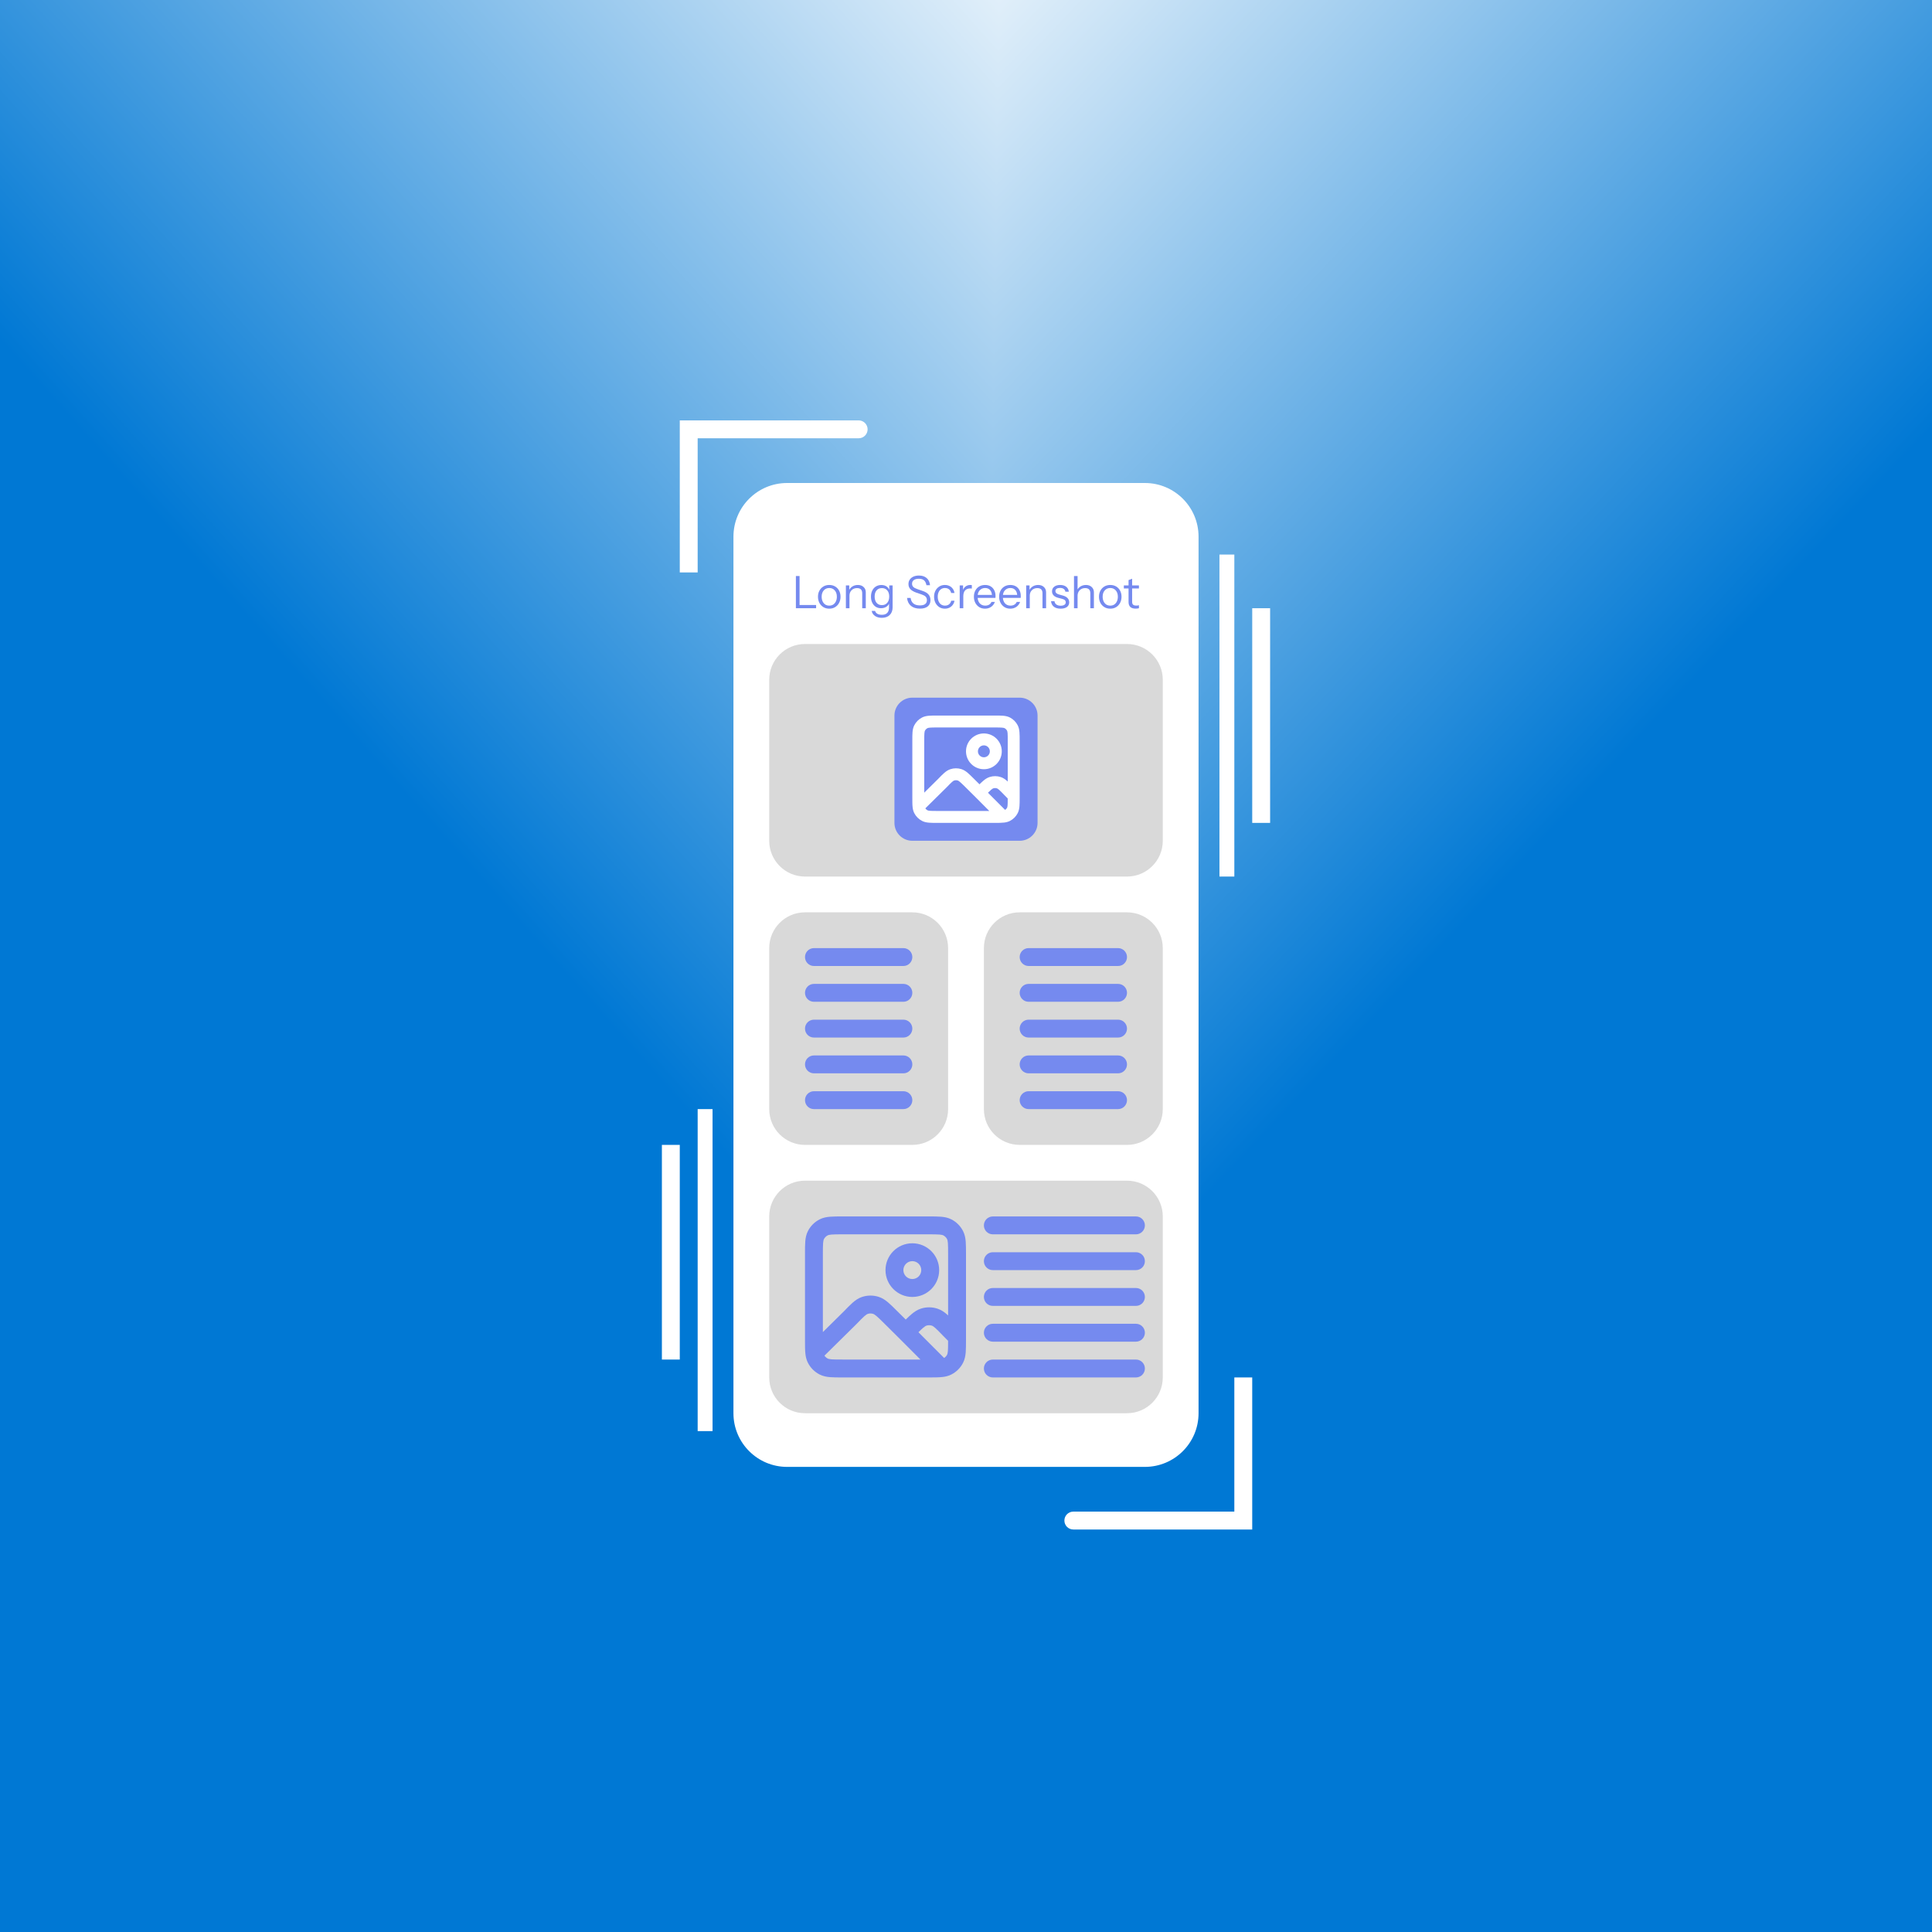
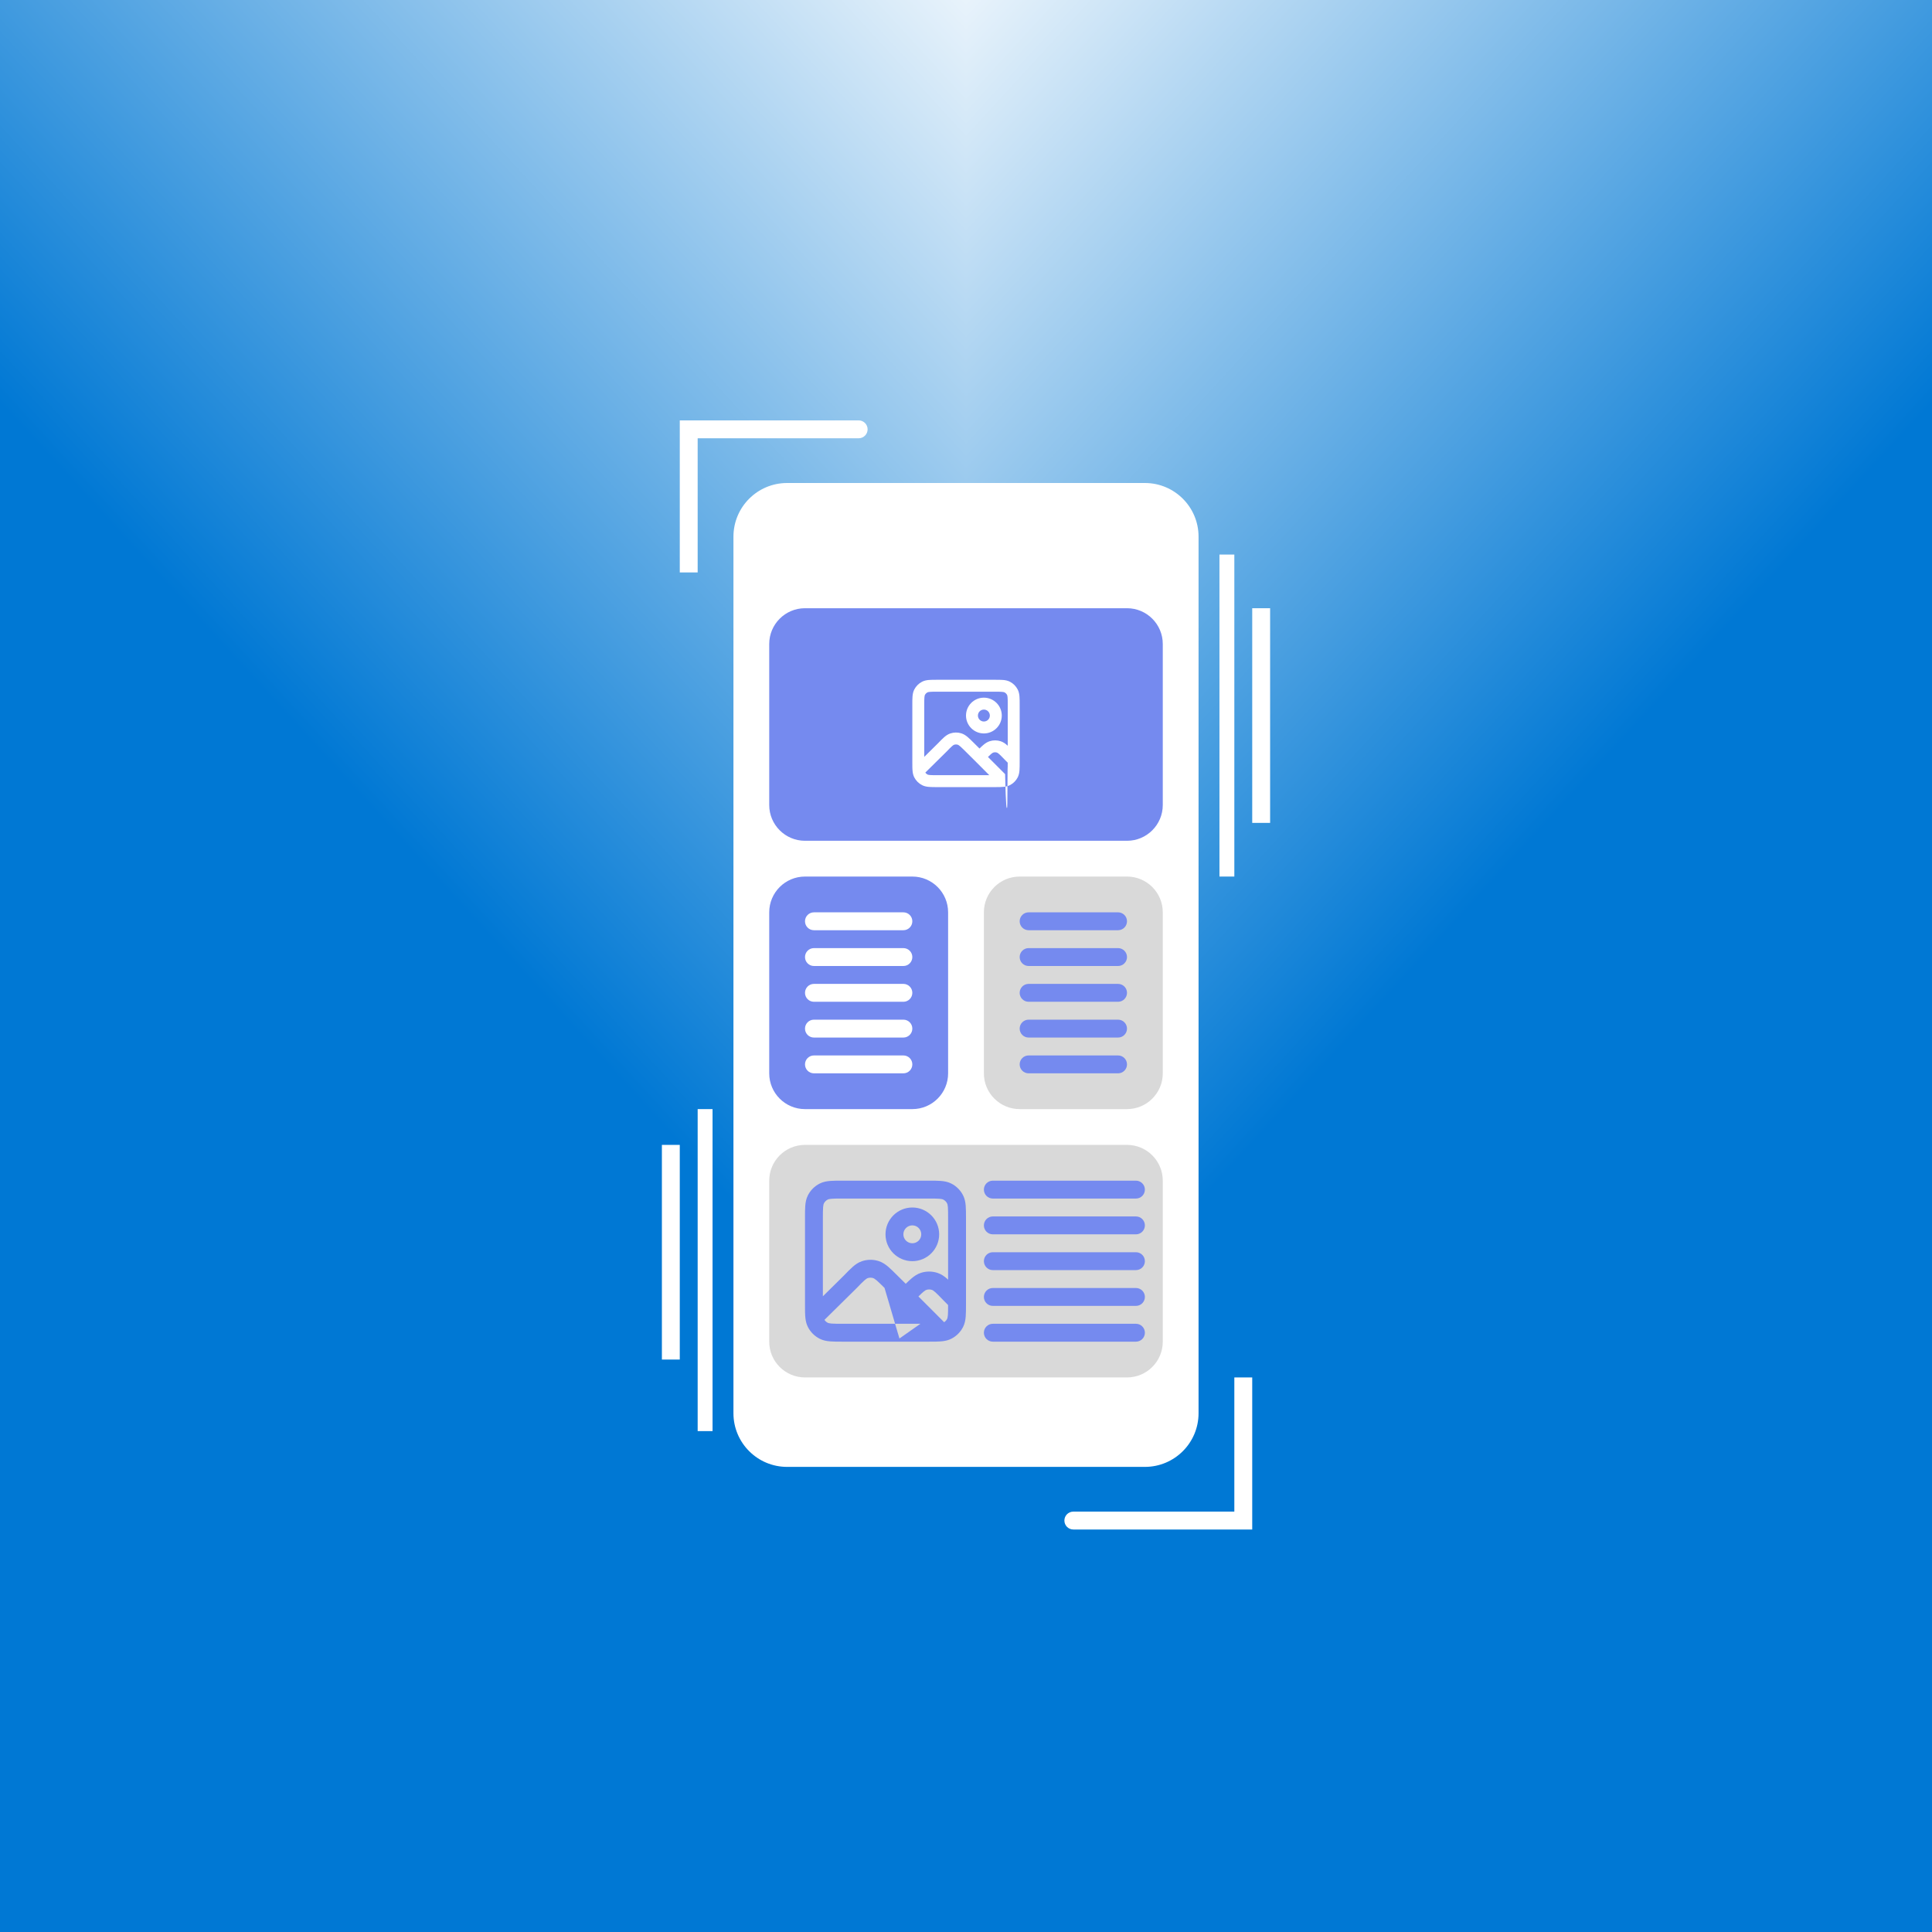
<svg xmlns="http://www.w3.org/2000/svg" width="108" height="108" viewBox="0 0 108 108" fill="none">
  <g id="Long screnshot">
    <g clip-path="url(#paint0_diamond_2039_327_clip_path)" data-figma-skip-parse="true">
-       <g transform="matrix(-0.00199999 0.14 -0.128425 -0.00183464 56 -11)">
-         <rect x="0" y="0" width="862.783" height="442.636" fill="url(#paint0_diamond_2039_327)" opacity="1" shape-rendering="crispEdges" />
-         <rect x="0" y="0" width="862.783" height="442.636" transform="scale(1 -1)" fill="url(#paint0_diamond_2039_327)" opacity="1" shape-rendering="crispEdges" />
-         <rect x="0" y="0" width="862.783" height="442.636" transform="scale(-1 1)" fill="url(#paint0_diamond_2039_327)" opacity="1" shape-rendering="crispEdges" />
-         <rect x="0" y="0" width="862.783" height="442.636" transform="scale(-1)" fill="url(#paint0_diamond_2039_327)" opacity="1" shape-rendering="crispEdges" />
+       <g transform="matrix(-8.05774e-09 0.137 -0.125673 -8.43806e-09 54 -8)">
+         <rect x="0" y="0" width="854.015" height="437.643" fill="url(#paint0_diamond_2039_327)" opacity="1" shape-rendering="crispEdges" />
+         <rect x="0" y="0" width="854.015" height="437.643" transform="scale(1 -1)" fill="url(#paint0_diamond_2039_327)" opacity="1" shape-rendering="crispEdges" />
+         <rect x="0" y="0" width="854.015" height="437.643" transform="scale(-1 1)" fill="url(#paint0_diamond_2039_327)" opacity="1" shape-rendering="crispEdges" />
+         <rect x="0" y="0" width="854.015" height="437.643" transform="scale(-1)" fill="url(#paint0_diamond_2039_327)" opacity="1" shape-rendering="crispEdges" />
      </g>
    </g>
-     <rect width="108" height="108" data-figma-gradient-fill="{&quot;type&quot;:&quot;GRADIENT_DIAMOND&quot;,&quot;stops&quot;:[{&quot;color&quot;:{&quot;r&quot;:1.0,&quot;g&quot;:1.0,&quot;b&quot;:1.0,&quot;a&quot;:1.0},&quot;position&quot;:0.0},{&quot;color&quot;:{&quot;r&quot;:0.0,&quot;g&quot;:0.47058823704719543,&quot;b&quot;:0.83137255907058716,&quot;a&quot;:1.0},&quot;position&quot;:0.65324234962463379}],&quot;transform&quot;:{&quot;m00&quot;:-3.9999876022338867,&quot;m01&quot;:-256.85021972656250,&quot;m02&quot;:186.42509460449219,&quot;m10&quot;:280.0,&quot;m11&quot;:-3.6692795753479004,&quot;m12&quot;:-149.16535949707031},&quot;opacity&quot;:1.0,&quot;blendMode&quot;:&quot;NORMAL&quot;,&quot;stopsVar&quot;:[{&quot;color&quot;:{&quot;r&quot;:1.0,&quot;g&quot;:1.0,&quot;b&quot;:1.0,&quot;a&quot;:1.0},&quot;position&quot;:0.0},{&quot;color&quot;:{&quot;r&quot;:0.0,&quot;g&quot;:0.47058823704719543,&quot;b&quot;:0.83137255907058716,&quot;a&quot;:1.0},&quot;position&quot;:0.65324234962463379}],&quot;visible&quot;:true}" />
+     <rect width="108" height="108" data-figma-gradient-fill="{&quot;type&quot;:&quot;GRADIENT_DIAMOND&quot;,&quot;stops&quot;:[{&quot;color&quot;:{&quot;r&quot;:1.0,&quot;g&quot;:1.0,&quot;b&quot;:1.0,&quot;a&quot;:1.0},&quot;position&quot;:0.0},{&quot;color&quot;:{&quot;r&quot;:0.0,&quot;g&quot;:0.47058823704719543,&quot;b&quot;:0.83137255907058716,&quot;a&quot;:1.0},&quot;position&quot;:0.65324234962463379}],&quot;transform&quot;:{&quot;m00&quot;:-1.6115487596835010e-05,&quot;m01&quot;:-251.34631347656250,&quot;m02&quot;:179.67317199707031,&quot;m10&quot;:274.0,&quot;m11&quot;:-1.6876125300768763e-05,&quot;m12&quot;:-145.0},&quot;opacity&quot;:1.0,&quot;blendMode&quot;:&quot;NORMAL&quot;,&quot;stopsVar&quot;:[{&quot;color&quot;:{&quot;r&quot;:1.0,&quot;g&quot;:1.0,&quot;b&quot;:1.0,&quot;a&quot;:1.0},&quot;position&quot;:0.0},{&quot;color&quot;:{&quot;r&quot;:0.0,&quot;g&quot;:0.47058823704719543,&quot;b&quot;:0.83137255907058716,&quot;a&quot;:1.0},&quot;position&quot;:0.65324234962463379}],&quot;visible&quot;:true}" />
    <g id="icon-Part">
      <rect id="Rectangle 1" x="41" y="27" width="26" height="55" rx="3" fill="white" />
-       <rect id="Rectangle 2" x="43" y="36" width="22" height="13" rx="2" fill="#D9D9D9" />
-       <rect id="Rectangle 5" x="43" y="66" width="22" height="13" rx="2" fill="#D9D9D9" />
-       <rect id="Rectangle 3" x="43" y="51" width="10" height="13" rx="2" fill="#D9D9D9" />
-       <rect id="Rectangle 4" x="55" y="51" width="10" height="13" rx="2" fill="#D9D9D9" />
-       <rect id="image 1" x="50" y="39" width="8" height="8" rx="1" fill="#758AEF" />
+       <rect id="Rectangle 2" x="43" y="34" width="22" height="13" rx="2" fill="#758AEF" />
+       <rect id="Rectangle 5" x="43" y="64" width="22" height="13" rx="2" fill="#D9D9D9" />
+       <rect id="Rectangle 3" x="43" y="49" width="10" height="13" rx="2" fill="#758AEF" />
+       <rect id="Rectangle 4" x="55" y="49" width="10" height="13" rx="2" fill="#D9D9D9" />
      <g id="Union">
-         <path d="M49.27 32.702C49.39 32.702 49.49 32.732 49.57 32.79C49.634 32.836 49.68 32.897 49.71 32.973V32.725H49.898V33.95C49.897 34.132 49.843 34.275 49.735 34.38C49.627 34.485 49.478 34.537 49.29 34.537C49.138 34.537 49.012 34.501 48.91 34.43C48.81 34.36 48.749 34.267 48.727 34.15H48.918C48.936 34.217 48.977 34.269 49.04 34.308C49.105 34.348 49.193 34.367 49.303 34.367C49.433 34.367 49.531 34.331 49.598 34.26C49.664 34.19 49.697 34.087 49.697 33.95V33.748C49.665 33.815 49.617 33.871 49.553 33.915C49.468 33.972 49.367 34 49.25 34C49.138 34 49.04 33.973 48.955 33.92C48.87 33.865 48.804 33.789 48.758 33.692C48.711 33.596 48.688 33.484 48.688 33.355C48.688 33.226 48.712 33.111 48.76 33.013C48.808 32.914 48.876 32.839 48.963 32.785C49.051 32.73 49.154 32.702 49.27 32.702ZM49.3 32.875C49.173 32.875 49.073 32.918 49 33.003C48.928 33.088 48.893 33.204 48.893 33.352C48.893 33.498 48.93 33.614 49.003 33.7C49.076 33.785 49.175 33.827 49.3 33.827C49.425 33.827 49.524 33.784 49.598 33.697C49.671 33.611 49.708 33.493 49.708 33.345C49.708 33.2 49.671 33.086 49.598 33.003C49.524 32.918 49.425 32.875 49.3 32.875Z" fill-rule="evenodd" clip-rule="evenodd" fill="#758AEF" />
-         <path d="M46.356 32.7C46.483 32.7 46.592 32.729 46.685 32.785C46.781 32.842 46.855 32.919 46.906 33.018C46.959 33.116 46.986 33.229 46.986 33.357C46.986 33.484 46.96 33.599 46.906 33.7C46.855 33.8 46.781 33.879 46.685 33.938C46.592 33.996 46.483 34.025 46.356 34.025C46.232 34.025 46.121 33.996 46.026 33.938C45.931 33.879 45.857 33.8 45.804 33.7C45.752 33.599 45.726 33.484 45.726 33.357C45.726 33.229 45.752 33.116 45.806 33.018C45.859 32.919 45.933 32.842 46.026 32.785C46.121 32.729 46.231 32.7 46.356 32.7ZM46.356 32.87C46.23 32.87 46.127 32.915 46.049 33.003C45.971 33.091 45.931 33.209 45.931 33.355C45.931 33.454 45.949 33.54 45.983 33.615C46.018 33.69 46.068 33.75 46.131 33.793C46.196 33.835 46.272 33.855 46.356 33.855C46.443 33.855 46.518 33.834 46.581 33.793C46.644 33.75 46.694 33.69 46.728 33.615C46.764 33.54 46.781 33.454 46.781 33.355C46.781 33.209 46.741 33.091 46.663 33.003C46.587 32.915 46.485 32.87 46.356 32.87Z" fill-rule="evenodd" clip-rule="evenodd" fill="#758AEF" />
-         <path d="M52.817 32.7C52.912 32.7 52.997 32.718 53.072 32.755C53.149 32.791 53.212 32.844 53.26 32.912C53.31 32.979 53.342 33.057 53.355 33.148H53.17C53.153 33.066 53.116 32.999 53.056 32.947C52.996 32.896 52.917 32.87 52.822 32.87C52.741 32.87 52.67 32.89 52.61 32.93C52.55 32.97 52.504 33.026 52.471 33.1C52.437 33.173 52.42 33.259 52.42 33.357C52.42 33.456 52.437 33.542 52.471 33.617C52.504 33.692 52.55 33.751 52.61 33.793C52.672 33.834 52.744 33.855 52.825 33.855C52.917 33.855 52.994 33.83 53.056 33.78C53.117 33.729 53.156 33.662 53.173 33.58H53.357C53.342 33.668 53.309 33.747 53.258 33.815C53.208 33.882 53.145 33.933 53.07 33.97C52.995 34.006 52.912 34.025 52.82 34.025C52.704 34.025 52.599 33.997 52.508 33.94C52.418 33.882 52.346 33.802 52.293 33.702C52.241 33.6 52.215 33.486 52.215 33.357C52.215 33.229 52.241 33.116 52.293 33.018C52.346 32.919 52.418 32.842 52.508 32.785C52.599 32.728 52.703 32.7 52.817 32.7Z" fill="#758AEF" />
-         <path d="M55.069 32.7C55.188 32.7 55.29 32.726 55.377 32.777C55.465 32.829 55.532 32.902 55.579 32.995C55.627 33.088 55.651 33.199 55.651 33.325C55.651 33.342 55.651 33.357 55.649 33.372C55.649 33.387 55.648 33.404 55.645 33.423H54.651C54.661 33.543 54.697 33.642 54.762 33.72C54.84 33.81 54.944 33.855 55.074 33.855C55.156 33.855 55.227 33.838 55.289 33.803C55.351 33.766 55.395 33.714 55.424 33.648H55.614C55.573 33.764 55.503 33.856 55.404 33.925C55.308 33.991 55.194 34.025 55.065 34.025C54.943 34.025 54.835 33.997 54.742 33.94C54.649 33.882 54.575 33.802 54.522 33.702C54.468 33.602 54.441 33.487 54.441 33.357C54.441 33.227 54.468 33.113 54.52 33.015C54.573 32.915 54.647 32.837 54.742 32.782C54.837 32.727 54.946 32.7 55.069 32.7ZM55.069 32.87C54.943 32.87 54.84 32.915 54.762 33.003C54.703 33.069 54.668 33.153 54.654 33.255H55.451C55.44 33.146 55.408 33.059 55.355 32.995C55.288 32.912 55.193 32.87 55.069 32.87Z" fill-rule="evenodd" clip-rule="evenodd" fill="#758AEF" />
-         <path d="M56.48 32.7C56.599 32.7 56.701 32.726 56.788 32.777C56.876 32.829 56.944 32.902 56.99 32.995C57.039 33.088 57.062 33.199 57.062 33.325C57.062 33.342 57.062 33.357 57.06 33.372C57.06 33.387 57.059 33.404 57.056 33.423H56.062C56.072 33.543 56.108 33.642 56.173 33.72C56.251 33.81 56.355 33.855 56.485 33.855C56.567 33.855 56.639 33.838 56.7 33.803C56.762 33.766 56.807 33.714 56.835 33.648H57.025C56.984 33.764 56.914 33.856 56.815 33.925C56.719 33.991 56.605 34.025 56.476 34.025C56.354 34.025 56.246 33.997 56.153 33.94C56.06 33.882 55.986 33.802 55.933 33.702C55.879 33.602 55.852 33.487 55.852 33.357C55.852 33.227 55.879 33.113 55.931 33.015C55.984 32.915 56.058 32.837 56.153 32.782C56.248 32.727 56.357 32.7 56.48 32.7ZM56.48 32.87C56.354 32.87 56.251 32.915 56.173 33.003C56.114 33.069 56.079 33.153 56.065 33.255H56.862C56.851 33.146 56.819 33.059 56.766 32.995C56.699 32.912 56.604 32.87 56.48 32.87Z" fill-rule="evenodd" clip-rule="evenodd" fill="#758AEF" />
-         <path d="M59.264 32.7C59.402 32.7 59.514 32.733 59.601 32.8C59.687 32.866 59.736 32.959 59.748 33.077H59.556C59.544 33.009 59.513 32.956 59.461 32.92C59.409 32.883 59.341 32.865 59.256 32.865C59.174 32.865 59.11 32.88 59.065 32.912C59.02 32.942 58.998 32.986 58.998 33.043C58.998 33.086 59.014 33.124 59.046 33.155C59.079 33.187 59.134 33.214 59.211 33.235L59.411 33.29C59.529 33.322 59.619 33.37 59.679 33.435C59.739 33.5 59.769 33.578 59.769 33.67C59.769 33.782 59.726 33.869 59.641 33.933C59.556 33.994 59.438 34.025 59.288 34.025C59.132 34.025 59.006 33.989 58.913 33.918C58.82 33.845 58.766 33.741 58.753 33.607H58.945C58.957 33.689 58.994 33.752 59.054 33.795C59.114 33.838 59.193 33.86 59.293 33.86C59.381 33.86 59.451 33.843 59.501 33.81C59.551 33.776 59.576 33.729 59.576 33.668C59.576 33.625 59.562 33.586 59.533 33.555C59.505 33.522 59.448 33.494 59.363 33.473L59.158 33.42C59.042 33.39 58.954 33.344 58.895 33.282C58.837 33.219 58.809 33.144 58.809 33.058C58.809 32.948 58.849 32.861 58.931 32.798C59.012 32.733 59.124 32.7 59.264 32.7Z" fill="#758AEF" />
-         <path d="M62.065 32.7C62.191 32.7 62.3 32.729 62.394 32.785C62.489 32.842 62.563 32.919 62.614 33.018C62.667 33.116 62.694 33.229 62.694 33.357C62.694 33.484 62.668 33.599 62.614 33.7C62.563 33.8 62.489 33.879 62.394 33.938C62.3 33.996 62.191 34.025 62.065 34.025C61.94 34.025 61.829 33.996 61.734 33.938C61.639 33.879 61.565 33.8 61.512 33.7C61.46 33.599 61.434 33.484 61.434 33.357C61.434 33.229 61.46 33.116 61.514 33.018C61.567 32.919 61.641 32.842 61.734 32.785C61.829 32.729 61.94 32.7 62.065 32.7ZM62.065 32.87C61.938 32.87 61.835 32.915 61.757 33.003C61.678 33.091 61.639 33.209 61.639 33.355C61.639 33.454 61.657 33.54 61.691 33.615C61.726 33.69 61.776 33.75 61.839 33.793C61.904 33.835 61.98 33.855 62.065 33.855C62.151 33.855 62.226 33.834 62.289 33.793C62.352 33.75 62.401 33.69 62.437 33.615C62.471 33.54 62.489 33.454 62.489 33.355C62.489 33.209 62.449 33.091 62.371 33.003C62.294 32.915 62.193 32.87 62.065 32.87Z" fill-rule="evenodd" clip-rule="evenodd" fill="#758AEF" />
-         <path d="M51.369 32.173C51.549 32.173 51.693 32.22 51.802 32.315C51.91 32.409 51.973 32.542 51.989 32.715H51.789C51.767 32.59 51.722 32.499 51.654 32.44C51.588 32.382 51.491 32.353 51.364 32.352C51.244 32.352 51.151 32.377 51.084 32.425C51.017 32.473 50.984 32.542 50.984 32.63C50.984 32.705 51.007 32.765 51.054 32.81C51.1 32.855 51.173 32.894 51.272 32.928L51.594 33.04C51.734 33.088 51.839 33.154 51.909 33.237C51.979 33.319 52.014 33.423 52.014 33.55C52.014 33.7 51.963 33.817 51.859 33.9C51.758 33.982 51.612 34.023 51.424 34.023C51.214 34.022 51.047 33.971 50.922 33.867C50.798 33.764 50.726 33.617 50.704 33.425H50.904C50.923 33.563 50.975 33.667 51.062 33.737C51.148 33.807 51.269 33.843 51.422 33.843C51.552 33.843 51.649 33.818 51.714 33.77C51.78 33.72 51.814 33.648 51.815 33.553C51.815 33.471 51.792 33.406 51.747 33.357C51.702 33.309 51.632 33.269 51.537 33.237L51.234 33.133C51.081 33.08 50.968 33.015 50.895 32.94C50.821 32.864 50.784 32.767 50.784 32.65C50.784 32.554 50.808 32.47 50.856 32.4C50.905 32.329 50.973 32.272 51.062 32.232C51.15 32.192 51.252 32.173 51.369 32.173Z" fill="#758AEF" />
-         <path d="M63.287 32.725H63.667V32.895H63.287V33.645C63.287 33.716 63.305 33.769 63.342 33.803C63.378 33.836 63.438 33.852 63.522 33.852C63.555 33.852 63.583 33.851 63.606 33.848C63.631 33.843 63.652 33.837 63.667 33.83V34C63.65 34.007 63.626 34.011 63.595 34.015C63.565 34.02 63.53 34.022 63.492 34.023C63.351 34.023 63.247 33.991 63.182 33.928C63.118 33.863 63.087 33.769 63.087 33.648V32.895H62.824V32.725H63.087V32.428L63.287 32.352V32.725Z" fill="#758AEF" />
-         <path d="M44.696 33.82H45.621V34H44.491V32.2H44.696V33.82Z" fill="#758AEF" />
-         <path d="M47.956 32.7C48.089 32.7 48.196 32.739 48.276 32.815C48.358 32.89 48.398 32.989 48.398 33.112V34H48.198V33.165C48.198 33.068 48.174 32.996 48.126 32.947C48.078 32.899 48.006 32.875 47.911 32.875C47.828 32.875 47.753 32.893 47.688 32.93C47.625 32.966 47.575 33.017 47.538 33.082C47.503 33.147 47.486 33.223 47.486 33.31V34H47.286V32.725H47.474V32.97C47.516 32.893 47.575 32.83 47.651 32.782C47.741 32.727 47.843 32.7 47.956 32.7Z" fill="#758AEF" />
-         <path d="M54.326 32.71V32.902C54.318 32.899 54.306 32.898 54.291 32.898C54.276 32.896 54.257 32.895 54.235 32.895C54.109 32.895 54.012 32.933 53.945 33.01C53.88 33.085 53.849 33.193 53.849 33.335V34H53.648V32.725H53.836V32.975C53.867 32.895 53.913 32.831 53.976 32.785C54.052 32.728 54.141 32.7 54.241 32.7C54.283 32.7 54.311 32.703 54.326 32.71Z" fill="#758AEF" />
-         <path d="M58.034 32.7C58.167 32.7 58.275 32.739 58.355 32.815C58.436 32.89 58.477 32.989 58.477 33.112V34H58.276V33.165C58.276 33.068 58.252 32.996 58.204 32.947C58.156 32.899 58.084 32.875 57.989 32.875C57.906 32.875 57.832 32.893 57.767 32.93C57.703 32.966 57.653 33.017 57.616 33.082C57.581 33.147 57.565 33.223 57.565 33.31V34H57.364V32.725H57.552V32.97C57.594 32.893 57.653 32.83 57.73 32.782C57.819 32.727 57.921 32.7 58.034 32.7Z" fill="#758AEF" />
-         <path d="M60.237 32.947C60.279 32.88 60.334 32.825 60.402 32.782C60.492 32.727 60.594 32.7 60.707 32.7C60.84 32.7 60.947 32.739 61.027 32.815C61.109 32.89 61.15 32.989 61.15 33.112V34H60.95V33.165C60.95 33.068 60.925 32.996 60.877 32.947C60.829 32.899 60.757 32.875 60.662 32.875C60.579 32.875 60.504 32.893 60.44 32.93C60.376 32.966 60.327 33.017 60.29 33.082C60.255 33.147 60.237 33.223 60.237 33.31V34H60.037V32.2H60.237V32.947Z" fill="#758AEF" />
+         <path d="M55 39C55.552 39 56 39.448 56 40C56 40.552 55.552 41 55 41C54.448 41 54 40.552 54 40C54 39.448 54.448 39 55 39ZM55 39.666C54.816 39.666 54.666 39.816 54.666 40C54.666 40.184 54.816 40.333 55 40.333C55.184 40.333 55.333 40.184 55.333 40C55.333 39.816 55.184 39.666 55 39.666Z" fill-rule="evenodd" clip-rule="evenodd" fill="white" />
+         <path d="M55.6 38C55.781 38 55.937 37.999 56.065 38.01C56.196 38.02 56.328 38.044 56.454 38.108C56.642 38.204 56.795 38.358 56.891 38.546C56.955 38.672 56.978 38.803 56.989 38.935C57 39.062 57 39.218 57 39.399V42.6C57 42.781 57 42.937 56.989 43.064C56.978 43.196 56.955 43.328 56.891 43.454C56.795 43.642 56.642 43.795 56.454 43.891C56.349 43.944 56.241 43.969 56.132 43.982C55.988 44 55.809 44 55.6 44H52.399C52.218 44 52.062 44 51.935 43.989C51.803 43.978 51.672 43.955 51.546 43.891C51.358 43.795 51.204 43.642 51.108 43.454C51.055 43.35 51.03 43.242 51.017 43.134C50.999 42.989 51 42.81 51 42.6V39.399C51 39.218 50.999 39.062 51.01 38.935C51.021 38.803 51.044 38.672 51.108 38.546C51.204 38.358 51.358 38.204 51.546 38.108C51.672 38.044 51.803 38.02 51.935 38.01C52.062 37.999 52.218 38 52.399 38H55.6ZM53.541 41.631C53.474 41.61 53.401 41.61 53.334 41.633C53.316 41.639 53.283 41.655 53.214 41.716C53.142 41.779 53.055 41.869 52.92 42.009L52.914 42.015L51.726 43.188C51.757 43.233 51.799 43.272 51.849 43.297C51.865 43.305 51.9 43.318 51.989 43.325C52.084 43.333 52.208 43.333 52.399 43.333H55.302L54.52 42.549L53.964 41.997C53.826 41.861 53.736 41.773 53.663 41.711C53.593 41.652 53.559 41.636 53.541 41.631ZM55.733 42.071C55.666 42.048 55.593 42.048 55.525 42.069C55.508 42.075 55.474 42.09 55.404 42.148C55.355 42.19 55.3 42.244 55.228 42.315L56.186 43.274C56.232 45.243 56.271 45.202 56.297 45.151C56.305 45.135 56.318 45.101 56.325 43.011C56.332 42.922 56.332 42.806 56.332 42.634L56.151 42.452L56.148 42.448C56.013 42.308 55.925 42.218 55.853 42.154C55.784 42.094 55.751 42.077 55.733 42.071ZM51.989 38.675C51.899 38.682 51.865 38.695 51.849 38.703C51.786 38.735 51.735 38.786 51.703 38.849C51.695 38.865 51.682 38.899 51.675 38.989C51.667 39.084 51.666 39.208 51.666 39.399V42.31L52.445 41.54C52.57 41.41 52.678 41.299 52.774 41.215C52.875 41.127 52.984 41.048 53.119 41.002C53.321 40.933 53.539 40.931 53.742 40.995C53.878 41.038 53.99 41.114 54.092 41.2C54.191 41.284 54.303 41.395 54.433 41.524L54.754 41.843C54.834 41.764 54.907 41.695 54.975 41.639C55.077 41.553 55.189 41.477 55.325 41.434C55.528 41.37 55.747 41.372 55.948 41.44C56.084 41.486 56.194 41.565 56.294 41.653C56.307 41.665 56.32 41.678 56.333 41.69V39.399C56.333 39.208 56.333 39.084 56.325 38.989C56.318 38.9 56.305 38.865 56.297 38.849C56.265 38.786 56.214 38.735 56.151 38.703C56.135 38.695 56.1 38.682 56.011 38.675C55.916 38.667 55.792 38.666 55.6 38.666H52.399C52.208 38.666 52.084 38.667 51.989 38.675Z" fill-rule="evenodd" clip-rule="evenodd" fill="white" />
      </g>
      <g id="Union_2">
-         <path d="M55 41C55.552 41 56 41.448 56 42C56 42.552 55.552 43 55 43C54.448 43 54 42.552 54 42C54 41.448 54.448 41 55 41ZM55 41.666C54.816 41.666 54.666 41.816 54.666 42C54.666 42.184 54.816 42.333 55 42.333C55.184 42.333 55.333 42.184 55.333 42C55.333 41.816 55.184 41.666 55 41.666Z" fill-rule="evenodd" clip-rule="evenodd" fill="white" />
-         <path d="M55.6 40C55.781 40 55.937 39.999 56.065 40.01C56.196 40.02 56.328 40.044 56.454 40.108C56.642 40.204 56.795 40.358 56.891 40.546C56.955 40.672 56.978 40.803 56.989 40.935C57 41.062 57 41.218 57 41.399V44.6C57 44.781 57 44.937 56.989 45.064C56.978 45.196 56.955 45.328 56.891 45.454C56.795 45.642 56.642 45.795 56.454 45.891C56.349 45.944 56.241 45.969 56.132 45.982C55.988 46 55.809 46 55.6 46H52.399C52.218 46 52.062 46 51.935 45.989C51.803 45.978 51.672 45.955 51.546 45.891C51.358 45.795 51.204 45.642 51.108 45.454C51.055 45.35 51.03 45.242 51.017 45.134C50.999 44.989 51 44.81 51 44.6V41.399C51 41.218 50.999 41.062 51.01 40.935C51.021 40.803 51.044 40.672 51.108 40.546C51.204 40.358 51.358 40.204 51.546 40.108C51.672 40.044 51.803 40.02 51.935 40.01C52.062 39.999 52.218 40 52.399 40H55.6ZM53.541 43.631C53.474 43.61 53.401 43.61 53.334 43.633C53.316 43.639 53.283 43.655 53.214 43.716C53.142 43.779 53.055 43.869 52.92 44.009L52.914 44.015L51.726 45.188C51.757 45.233 51.799 45.272 51.849 45.297C51.865 45.305 51.9 45.318 51.989 45.325C52.084 45.333 52.208 45.333 52.399 45.333H55.302L54.52 44.549L53.964 43.997C53.826 43.861 53.736 43.773 53.663 43.711C53.593 43.652 53.559 43.636 53.541 43.631ZM55.733 44.071C55.666 44.048 55.593 44.048 55.525 44.069C55.508 44.075 55.474 44.09 55.404 44.148C55.355 44.19 55.3 44.244 55.228 44.315L56.186 45.274C56.232 45.243 56.271 45.202 56.297 45.151C56.305 45.135 56.318 45.101 56.325 45.011C56.332 44.922 56.332 44.806 56.332 44.634L56.151 44.452L56.148 44.448C56.013 44.308 55.925 44.218 55.853 44.154C55.784 44.094 55.751 44.077 55.733 44.071ZM51.989 40.675C51.899 40.682 51.865 40.695 51.849 40.703C51.786 40.735 51.735 40.786 51.703 40.849C51.695 40.865 51.682 40.899 51.675 40.989C51.667 41.084 51.666 41.208 51.666 41.399V44.31L52.445 43.54C52.57 43.41 52.678 43.299 52.774 43.215C52.875 43.127 52.984 43.048 53.119 43.002C53.321 42.933 53.539 42.931 53.742 42.995C53.878 43.038 53.99 43.114 54.092 43.2C54.191 43.284 54.303 43.395 54.433 43.524L54.754 43.843C54.834 43.764 54.907 43.695 54.975 43.639C55.077 43.553 55.189 43.477 55.325 43.434C55.528 43.37 55.747 43.372 55.948 43.44C56.084 43.486 56.194 43.565 56.294 43.653C56.307 43.665 56.32 43.678 56.333 43.69V41.399C56.333 41.208 56.333 41.084 56.325 40.989C56.318 40.9 56.305 40.865 56.297 40.849C56.265 40.786 56.214 40.735 56.151 40.703C56.135 40.695 56.1 40.682 56.011 40.675C55.916 40.667 55.792 40.666 55.6 40.666H52.399C52.208 40.666 52.084 40.667 51.989 40.675Z" fill-rule="evenodd" clip-rule="evenodd" fill="white" />
+         <path d="M51 67.5C51.828 67.5 52.5 68.172 52.5 69C52.5 69.828 51.828 70.5 51 70.5C50.172 70.5 49.5 69.828 49.5 69C49.5 68.172 50.172 67.5 51 67.5ZM51 68.499C50.724 68.499 50.499 68.724 50.499 69C50.499 69.276 50.724 69.499 51 69.499C51.276 69.499 51.499 69.276 51.499 69C51.499 68.724 51.276 68.499 51 68.499Z" fill-rule="evenodd" clip-rule="evenodd" fill="#758AEF" />
+         <path d="M51.899 66C52.171 66 52.405 65.999 52.597 66.015C52.794 66.031 52.992 66.066 53.181 66.163C53.463 66.306 53.692 66.537 53.836 66.819C53.932 67.008 53.968 67.204 53.984 67.402C53.999 67.594 54 67.828 54 68.099V72.899C54 73.171 53.999 73.405 53.984 73.597C53.968 73.794 53.932 73.992 53.836 74.181C53.692 74.463 53.463 74.692 53.181 74.836C53.024 74.916 52.861 74.954 52.698 74.974C52.482 75 52.213 75 51.899 75H47.099C46.828 75 46.593 74.999 46.402 74.984C46.205 74.968 46.008 74.932 45.819 74.836C45.537 74.692 45.306 74.463 45.163 74.181C45.083 74.025 45.045 73.863 45.025 73.701C44.998 73.484 45 73.214 45 72.899V68.099C45 67.828 44.999 67.594 45.015 67.402C45.031 67.204 45.066 67.008 45.163 66.819C45.306 66.537 45.537 66.306 45.819 66.163C46.008 66.067 46.205 66.031 46.402 66.015C46.593 65.999 46.828 66 47.099 66H51.899ZM48.812 71.446C48.71 71.415 48.601 71.415 48.501 71.449C48.475 71.458 48.424 71.483 48.321 71.574C48.213 71.669 48.082 71.804 47.88 72.013L47.871 72.022L46.088 73.781C46.135 73.85 46.199 73.907 46.273 73.945C46.298 73.958 46.349 73.977 46.484 73.988C46.625 73.999 46.812 73.999 47.099 73.999H51.453L50.279 74.823L49.446 71.996C49.239 71.791 49.105 71.659 48.995 71.566C48.889 71.478 48.838 71.455 48.812 71.446ZM52.1 72.107C51.999 72.073 51.889 72.072 51.788 72.104C51.761 72.112 51.711 72.135 51.606 72.223C51.533 72.284 51.451 72.366 51.341 72.473L52.778 73.912C52.848 73.865 52.907 73.803 52.945 73.727C52.958 73.702 52.977 73.651 52.988 73.516C52.999 73.383 52.998 73.21 52.998 72.951L52.727 72.678L52.721 72.672C52.519 72.462 52.387 72.327 52.279 72.231C52.175 72.141 52.126 72.116 52.1 72.107ZM46.484 67.012C46.349 67.023 46.298 67.042 46.273 67.055C46.179 67.103 46.103 67.179 46.055 67.273C46.042 67.298 46.023 67.349 46.012 67.484C46.001 67.625 45.999 67.812 45.999 68.099V72.464L47.168 71.31C47.356 71.116 47.518 70.949 47.662 70.822C47.812 70.69 47.976 70.572 48.179 70.503C48.481 70.4 48.809 70.397 49.113 70.493C49.317 70.557 49.485 70.672 49.638 70.8C49.786 70.925 49.954 71.093 50.149 71.287L50.631 71.764C50.752 71.646 50.861 71.543 50.962 71.458C51.115 71.329 51.283 71.215 51.488 71.15C51.792 71.054 52.12 71.058 52.422 71.161C52.625 71.23 52.791 71.348 52.941 71.48C52.96 71.497 52.979 71.517 52.999 71.536V68.099C52.999 67.812 52.999 67.625 52.988 67.484C52.977 67.349 52.958 67.298 52.945 67.273C52.898 67.179 52.821 67.103 52.727 67.055C52.702 67.042 52.651 67.023 52.516 67.012C52.374 67.001 52.187 66.999 51.899 66.999H47.099C46.812 66.999 46.625 67.001 46.484 67.012Z" fill-rule="evenodd" clip-rule="evenodd" fill="#758AEF" />
      </g>
      <g id="Union_3">
-         <path d="M51 69.5C51.828 69.5 52.5 70.172 52.5 71C52.5 71.828 51.828 72.5 51 72.5C50.172 72.5 49.5 71.828 49.5 71C49.5 70.172 50.172 69.5 51 69.5ZM51 70.499C50.724 70.499 50.499 70.724 50.499 71C50.499 71.276 50.724 71.499 51 71.499C51.276 71.499 51.499 71.276 51.499 71C51.499 70.724 51.276 70.499 51 70.499Z" fill-rule="evenodd" clip-rule="evenodd" fill="#758AEF" />
-         <path d="M51.899 68C52.171 68 52.405 67.999 52.597 68.015C52.794 68.031 52.992 68.066 53.181 68.163C53.463 68.306 53.692 68.537 53.836 68.819C53.932 69.008 53.968 69.204 53.984 69.402C53.999 69.594 54 69.828 54 70.099V74.899C54 75.171 53.999 75.405 53.984 75.597C53.968 75.794 53.932 75.992 53.836 76.181C53.692 76.463 53.463 76.692 53.181 76.836C53.024 76.916 52.861 76.954 52.698 76.974C52.482 77 52.213 77 51.899 77H47.099C46.828 77 46.593 76.999 46.402 76.984C46.205 76.968 46.008 76.932 45.819 76.836C45.537 76.692 45.306 76.463 45.163 76.181C45.083 76.025 45.045 75.863 45.025 75.701C44.998 75.484 45 75.214 45 74.899V70.099C45 69.828 44.999 69.594 45.015 69.402C45.031 69.204 45.066 69.008 45.163 68.819C45.306 68.537 45.537 68.306 45.819 68.163C46.008 68.067 46.205 68.031 46.402 68.015C46.593 67.999 46.828 68 47.099 68H51.899ZM48.812 73.446C48.71 73.415 48.601 73.415 48.501 73.449C48.475 73.458 48.424 73.483 48.321 73.574C48.213 73.669 48.082 73.804 47.88 74.013L47.871 74.022L46.088 75.781C46.135 75.85 46.199 75.907 46.273 75.945C46.298 75.958 46.349 75.977 46.484 75.988C46.625 75.999 46.812 75.999 47.099 75.999H51.453L50.279 74.823L49.446 73.996C49.239 73.791 49.105 73.659 48.995 73.566C48.889 73.478 48.838 73.455 48.812 73.446ZM52.1 74.107C51.999 74.073 51.889 74.072 51.788 74.104C51.761 74.112 51.711 74.135 51.606 74.223C51.533 74.284 51.451 74.366 51.341 74.473L52.778 75.912C52.848 75.865 52.907 75.803 52.945 75.727C52.958 75.702 52.977 75.651 52.988 75.516C52.999 75.383 52.998 75.21 52.998 74.951L52.727 74.678L52.721 74.672C52.519 74.462 52.387 74.327 52.279 74.231C52.175 74.141 52.126 74.116 52.1 74.107ZM46.484 69.012C46.349 69.023 46.298 69.042 46.273 69.055C46.179 69.103 46.103 69.179 46.055 69.273C46.042 69.298 46.023 69.349 46.012 69.484C46.001 69.625 45.999 69.812 45.999 70.099V74.464L47.168 73.31C47.356 73.116 47.518 72.949 47.662 72.822C47.812 72.69 47.976 72.572 48.179 72.503C48.481 72.4 48.809 72.397 49.113 72.493C49.317 72.557 49.485 72.672 49.638 72.8C49.786 72.925 49.954 73.093 50.149 73.287L50.631 73.764C50.752 73.646 50.861 73.543 50.962 73.458C51.115 73.329 51.283 73.215 51.488 73.15C51.792 73.054 52.12 73.058 52.422 73.161C52.625 73.23 52.791 73.348 52.941 73.48C52.96 73.497 52.979 73.517 52.999 73.536V70.099C52.999 69.812 52.999 69.625 52.988 69.484C52.977 69.349 52.958 69.298 52.945 69.273C52.898 69.179 52.821 69.103 52.727 69.055C52.702 69.042 52.651 69.023 52.516 69.012C52.374 69.001 52.187 68.999 51.899 68.999H47.099C46.812 68.999 46.625 69.001 46.484 69.012Z" fill-rule="evenodd" clip-rule="evenodd" fill="#758AEF" />
-       </g>
-       <g id="Union_4">
-         <path d="M63.5 76C63.776 76 64 76.224 64 76.5C64 76.776 63.776 77 63.5 77H55.5C55.224 77 55 76.776 55 76.5C55 76.224 55.224 76 55.5 76H63.5Z" fill="#758AEF" />
        <path d="M63.5 74C63.776 74 64 74.224 64 74.5C64 74.776 63.776 75 63.5 75H55.5C55.224 75 55 74.776 55 74.5C55 74.224 55.224 74 55.5 74H63.5Z" fill="#758AEF" />
        <path d="M63.5 72C63.776 72 64 72.224 64 72.5C64 72.776 63.776 73 63.5 73H55.5C55.224 73 55 72.776 55 72.5C55 72.224 55.224 72 55.5 72H63.5Z" fill="#758AEF" />
        <path d="M63.5 70C63.776 70 64 70.224 64 70.5C64 70.776 63.776 71 63.5 71H55.5C55.224 71 55 70.776 55 70.5C55 70.224 55.224 70 55.5 70H63.5Z" fill="#758AEF" />
        <path d="M63.5 68C63.776 68 64 68.224 64 68.5C64 68.776 63.776 69 63.5 69H55.5C55.224 69 55 68.776 55 68.5C55 68.224 55.224 68 55.5 68H63.5Z" fill="#758AEF" />
-         <path d="M62.5 61C62.776 61 63 61.224 63 61.5C63 61.776 62.776 62 62.5 62H57.5C57.224 62 57 61.776 57 61.5C57 61.224 57.224 61 57.5 61H62.5Z" fill="#758AEF" />
+         <path d="M63.5 66C63.776 66 64 66.224 64 66.5C64 66.776 63.776 67 63.5 67H55.5C55.224 67 55 66.776 55 66.5C55 66.224 55.224 66 55.5 66H63.5Z" fill="#758AEF" />
        <path d="M62.5 59C62.776 59 63 59.224 63 59.5C63 59.776 62.776 60 62.5 60H57.5C57.224 60 57 59.776 57 59.5C57 59.224 57.224 59 57.5 59H62.5Z" fill="#758AEF" />
        <path d="M62.5 57C62.776 57 63 57.224 63 57.5C63 57.776 62.776 58 62.5 58H57.5C57.224 58 57 57.776 57 57.5C57 57.224 57.224 57 57.5 57H62.5Z" fill="#758AEF" />
        <path d="M62.5 55C62.776 55 63 55.224 63 55.5C63 55.776 62.776 56 62.5 56H57.5C57.224 56 57 55.776 57 55.5C57 55.224 57.224 55 57.5 55H62.5Z" fill="#758AEF" />
        <path d="M62.5 53C62.776 53 63 53.224 63 53.5C63 53.776 62.776 54 62.5 54H57.5C57.224 54 57 53.776 57 53.5C57 53.224 57.224 53 57.5 53H62.5Z" fill="#758AEF" />
+         <path d="M62.5 51C62.776 51 63 51.224 63 51.5C63 51.776 62.776 52 62.5 52H57.5C57.224 52 57 51.776 57 51.5C57 51.224 57.224 51 57.5 51H62.5Z" fill="#758AEF" />
+       </g>
+       <g id="Union_4">
+         <path d="M50.5 59C50.776 59 51 59.224 51 59.5C51 59.776 50.776 60 50.5 60H45.5C45.224 60 45 59.776 45 59.5C45 59.224 45.224 59 45.5 59H50.5Z" fill="white" />
+         <path d="M50.5 57C50.776 57 51 57.224 51 57.5C51 57.776 50.776 58 50.5 58H45.5C45.224 58 45 57.776 45 57.5C45 57.224 45.224 57 45.5 57H50.5Z" fill="white" />
+         <path d="M50.5 55C50.776 55 51 55.224 51 55.5C51 55.776 50.776 56 50.5 56H45.5C45.224 56 45 55.776 45 55.5C45 55.224 45.224 55 45.5 55H50.5Z" fill="white" />
+         <path d="M50.5 53C50.776 53 51 53.224 51 53.5C51 53.776 50.776 54 50.5 54H45.5C45.224 54 45 53.776 45 53.5C45 53.224 45.224 53 45.5 53H50.5Z" fill="white" />
+         <path d="M50.5 51C50.776 51 51 51.224 51 51.5C51 51.776 50.776 52 50.5 52H45.5C45.224 52 45 51.776 45 51.5C45 51.224 45.224 51 45.5 51H50.5Z" fill="white" />
      </g>
      <g id="Union_5">
-         <path d="M50.5 61C50.776 61 51 61.224 51 61.5C51 61.776 50.776 62 50.5 62H45.5C45.224 62 45 61.776 45 61.5C45 61.224 45.224 61 45.5 61H50.5Z" fill="#758AEF" />
-         <path d="M50.5 59C50.776 59 51 59.224 51 59.5C51 59.776 50.776 60 50.5 60H45.5C45.224 60 45 59.776 45 59.5C45 59.224 45.224 59 45.5 59H50.5Z" fill="#758AEF" />
-         <path d="M50.5 57C50.776 57 51 57.224 51 57.5C51 57.776 50.776 58 50.5 58H45.5C45.224 58 45 57.776 45 57.5C45 57.224 45.224 57 45.5 57H50.5Z" fill="#758AEF" />
-         <path d="M50.5 55C50.776 55 51 55.224 51 55.5C51 55.776 50.776 56 50.5 56H45.5C45.224 56 45 55.776 45 55.5C45 55.224 45.224 55 45.5 55H50.5Z" fill="#758AEF" />
-         <path d="M50.5 53C50.776 53 51 53.224 51 53.5C51 53.776 50.776 54 50.5 54H45.5C45.224 54 45 53.776 45 53.5C45 53.224 45.224 53 45.5 53H50.5Z" fill="#758AEF" />
-       </g>
-       <g id="Union_6">
        <path d="M70 85.5H60C59.724 85.5 59.5 85.276 59.5 85C59.5 84.724 59.724 84.5 60 84.5H69V77H70V85.5Z" fill="white" />
        <path d="M39.832 80H39V62H39.832V80Z" fill="white" />
        <path d="M38 76H37V64H38V76Z" fill="white" />
        <path d="M69 49H68.168V31H69V49Z" fill="white" />
        <path d="M71 46H70V34H71V46Z" fill="white" />
        <path d="M48 23.5C48.276 23.5 48.5 23.724 48.5 24C48.5 24.276 48.276 24.5 48 24.5H39V32H38V23.5H48Z" fill="white" />
      </g>
    </g>
  </g>
  <defs>
    <clipPath id="paint0_diamond_2039_327_clip_path">
      <rect width="108" height="108" />
    </clipPath>
    <linearGradient id="paint0_diamond_2039_327" x1="0" y1="0" x2="500" y2="500" gradientUnits="userSpaceOnUse">
      <stop stop-color="white" />
      <stop offset="0.653" stop-color="#0078D4" />
    </linearGradient>
  </defs>
</svg>
